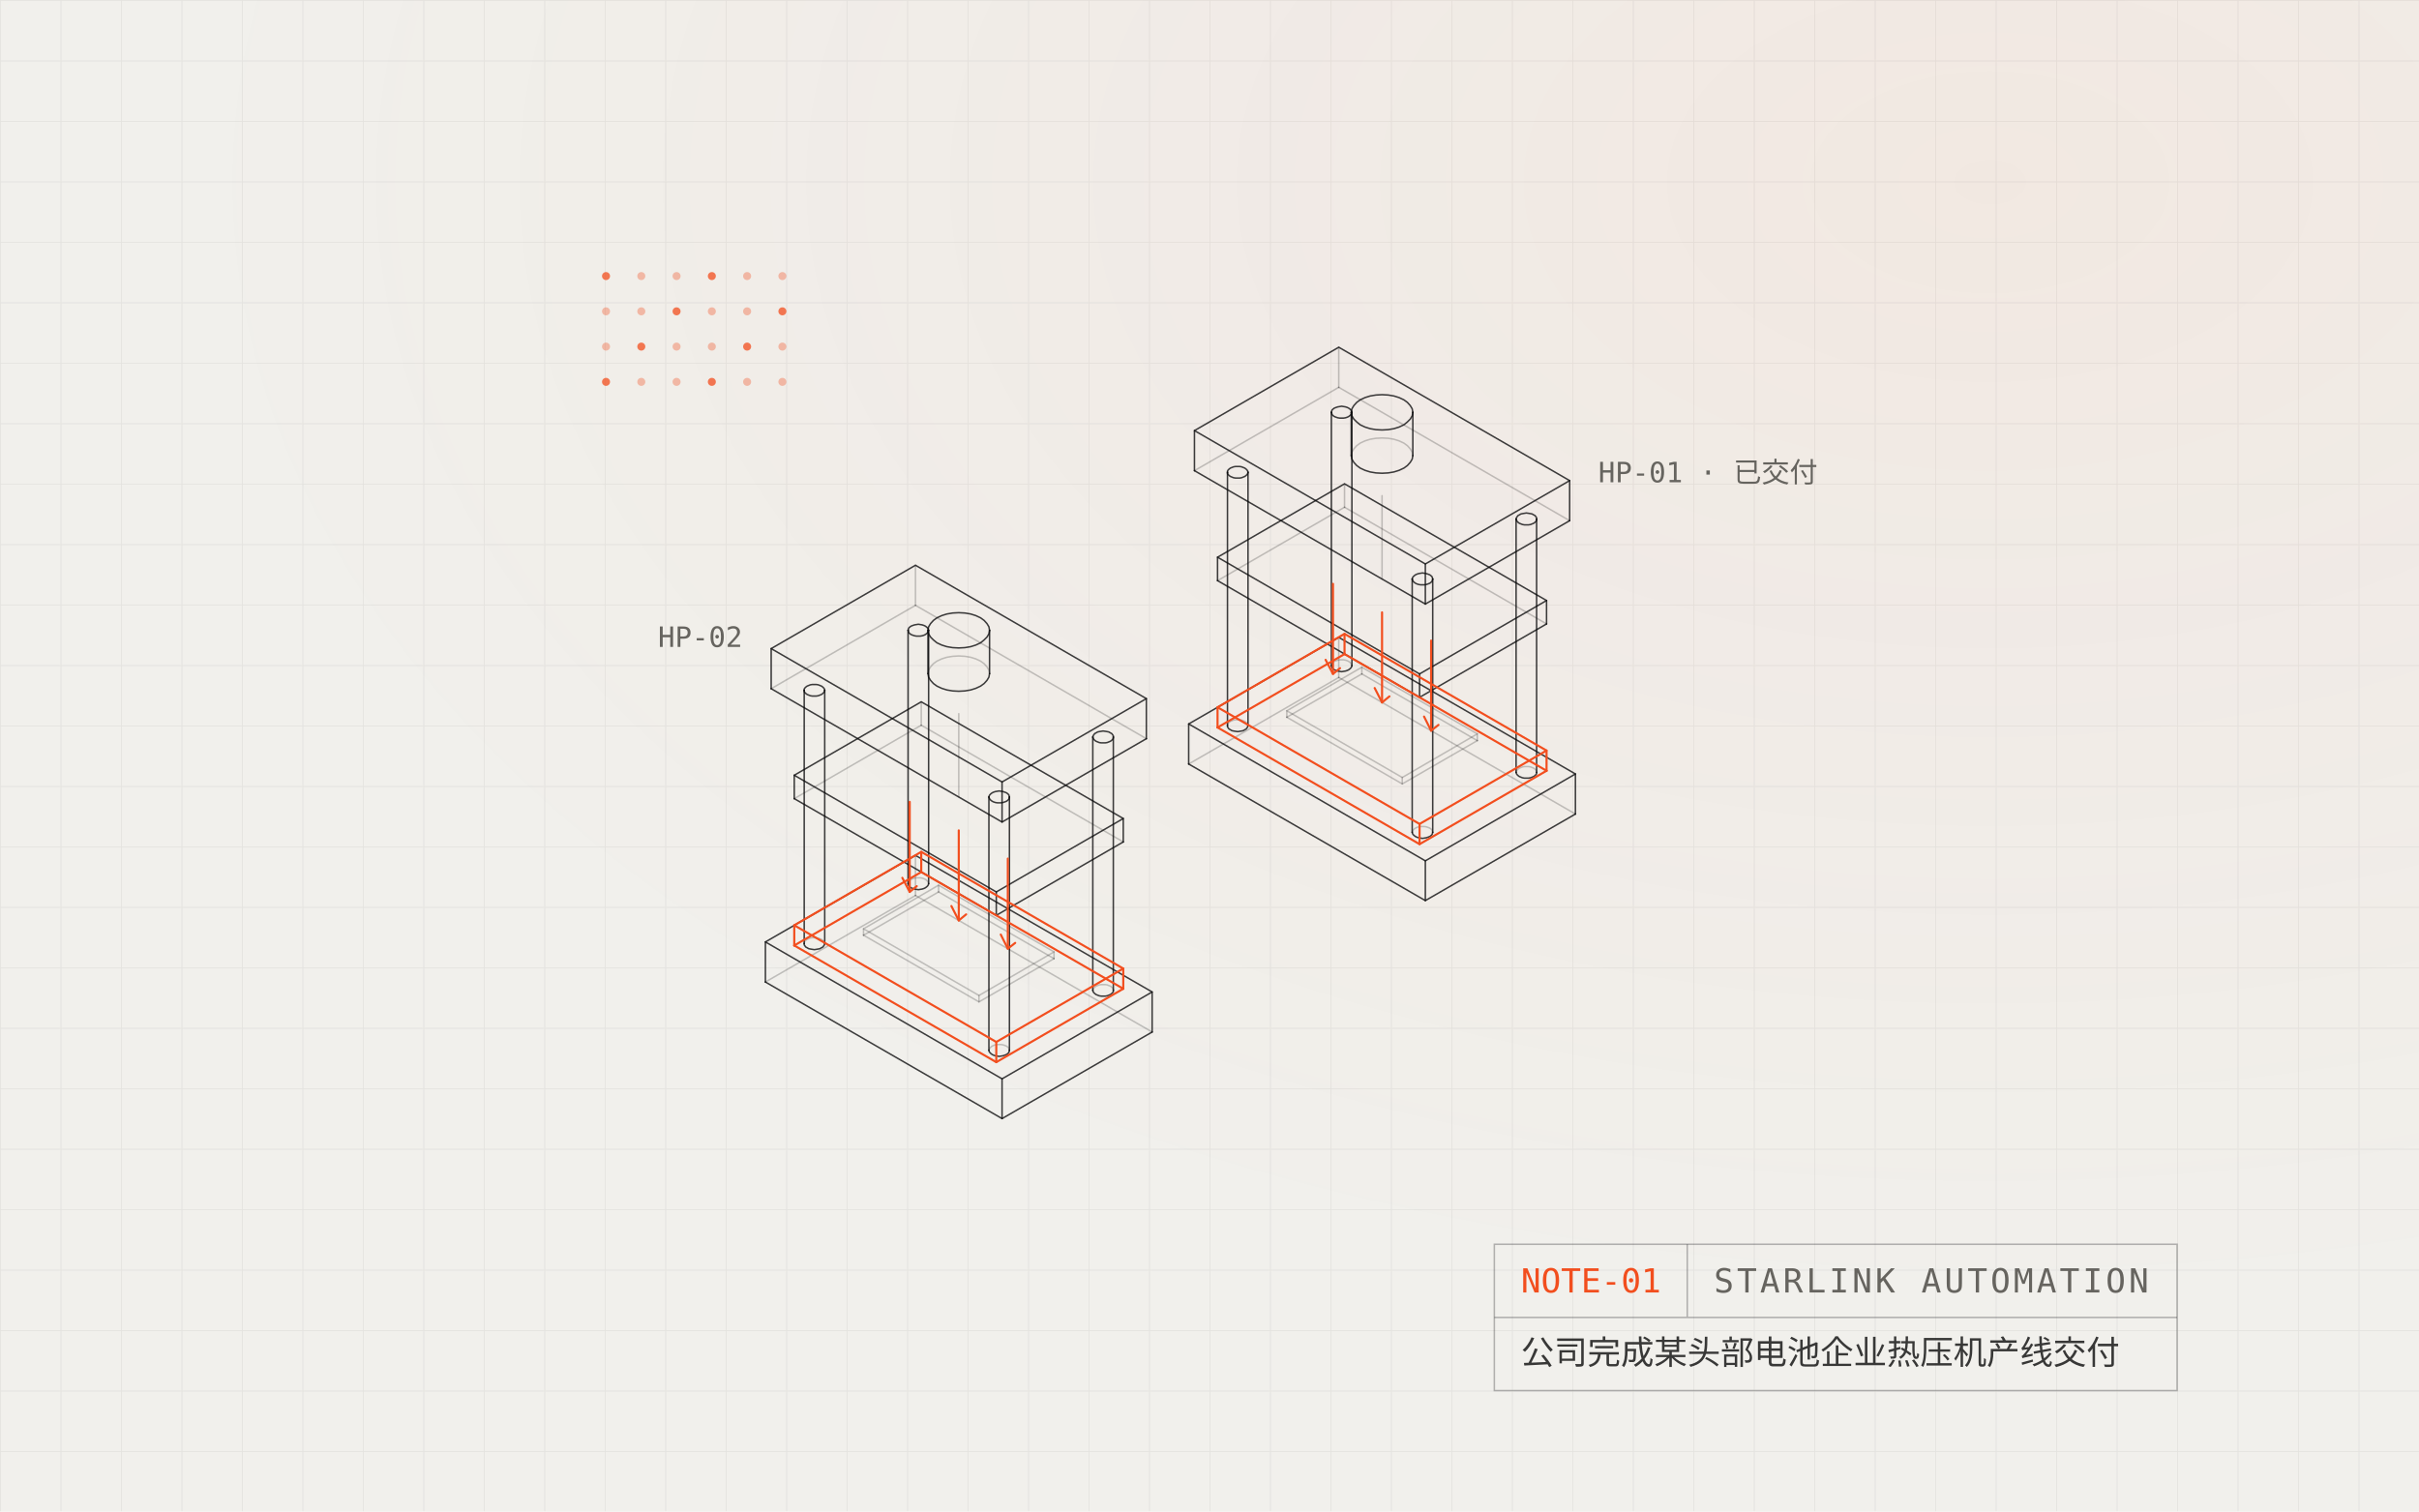
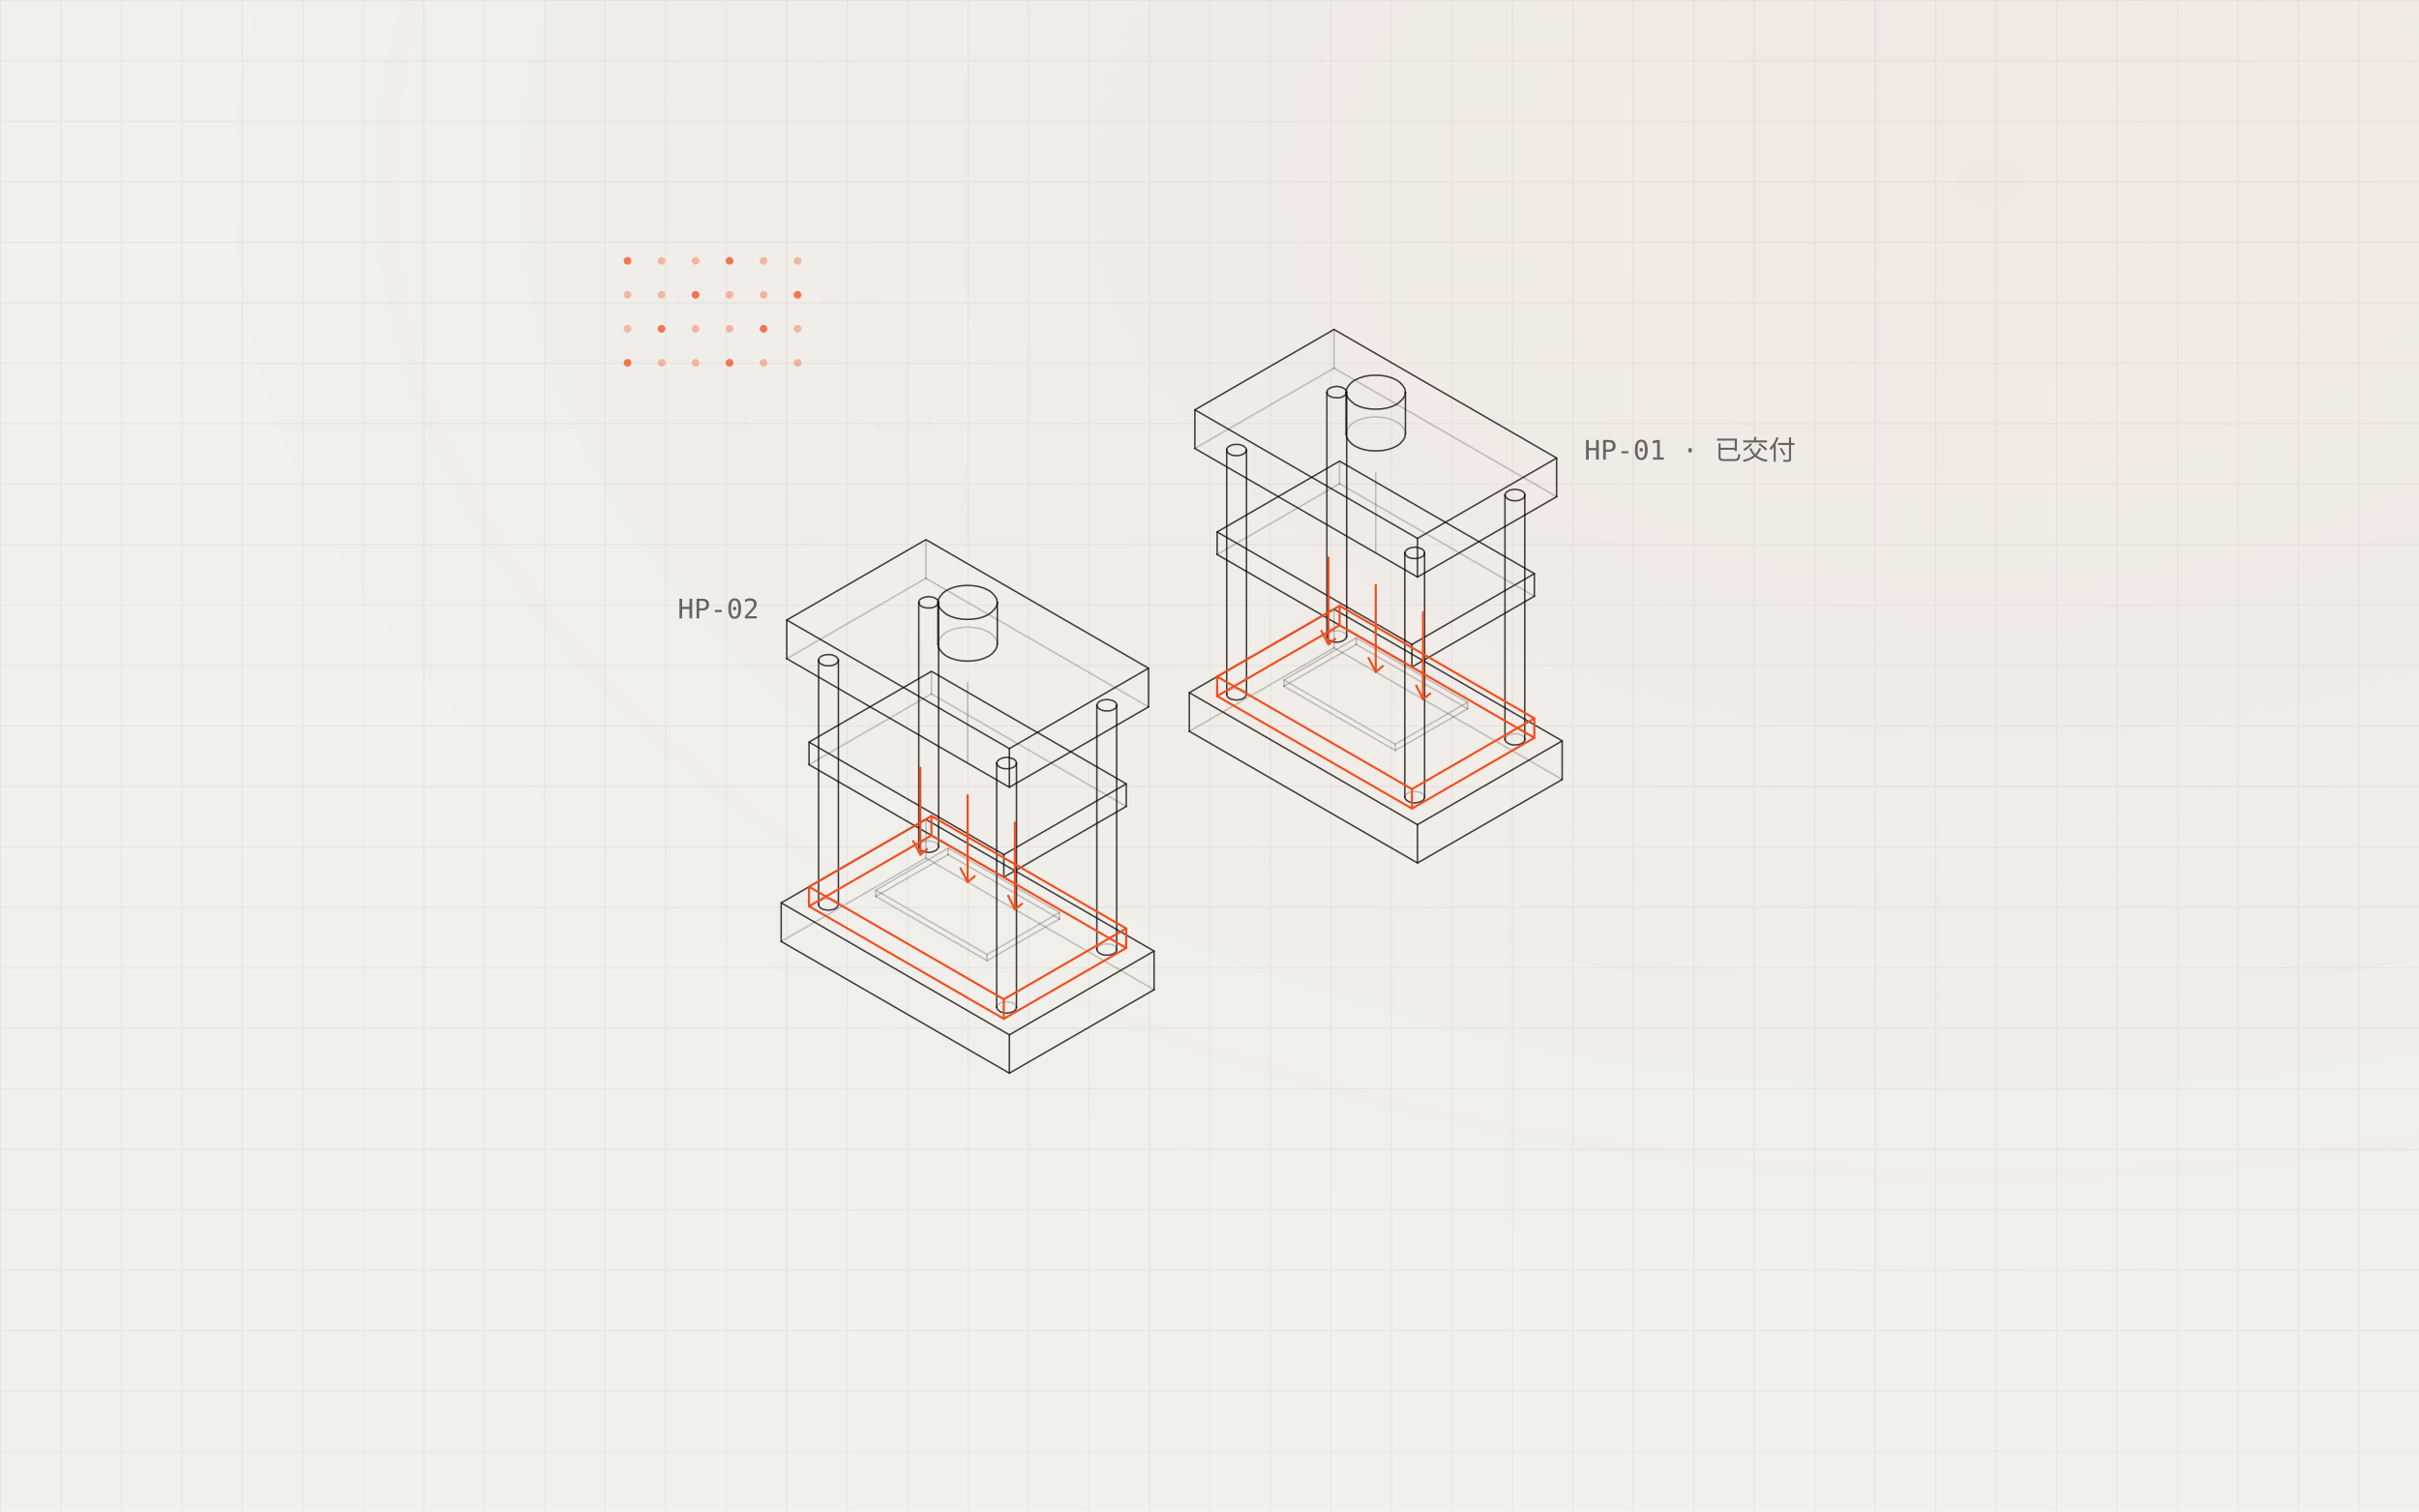
<svg xmlns="http://www.w3.org/2000/svg" width="1600" height="1000" viewBox="0 0 1600 1000" role="img" aria-label="公司完成某头部电池企业热压机产线交付">
  <defs>
    <pattern id="g" width="40" height="40" patternUnits="userSpaceOnUse">
      <path d="M40 0H0V40" fill="none" stroke="rgba(10,10,11,0.06)" stroke-width="1" />
    </pattern>
    <radialGradient id="glow" cx="0.82" cy="0.12" r="0.75">
      <stop offset="0" stop-color="#f24e1e" stop-opacity="0.05" />
      <stop offset="1" stop-color="#f24e1e" stop-opacity="0" />
    </radialGradient>
  </defs>
  <rect width="1600" height="1000" fill="#f1f0ec" />
  <rect width="1600" height="1000" fill="url(#g)" />
  <rect width="1600" height="1000" fill="url(#glow)" />
-   <g transform="translate(345.7 127.5) scale(2.121)">
+   <g transform="translate(361.9 119.4) scale(2.045)">
    <g fill="none" stroke-linecap="round" stroke-linejoin="round">
      <g stroke="#0a0a0b" stroke-opacity="0.22" stroke-width="1">
        <path d="M254.5 151.2 L328.3 193.8" vector-effect="non-scaling-stroke" />
        <path d="M254.5 151.2 L207.7 178.2" vector-effect="non-scaling-stroke" />
        <path d="M254.5 151.2 L254.5 138.7" vector-effect="non-scaling-stroke" />
        <path d="M252.2 147.5 L252.3 147.2 L252.4 146.8 L252.7 146.5 L253.1 146.2 L253.6 146 L254.2 145.8 L254.8 145.7 L255.4 145.7 L256 145.7 L256.6 145.8 L257.2 146 L257.6 146.2 L258 146.5 L258.3 146.8 L258.5 147.2 L258.6 147.5" vector-effect="non-scaling-stroke" />
        <path d="M219.8 166.2 L219.8 165.9 L220 165.5 L220.3 165.2 L220.7 164.9 L221.2 164.7 L221.7 164.5 L222.3 164.4 L223 164.4 L223.6 164.4 L224.2 164.5 L224.7 164.7 L225.2 164.9 L225.6 165.2 L225.9 165.5 L226.1 165.9 L226.2 166.2" vector-effect="non-scaling-stroke" />
        <path d="M309.8 180.8 L309.9 180.4 L310.1 180.1 L310.4 179.8 L310.8 179.5 L311.3 179.3 L311.8 179.1 L312.4 179 L313 179 L313.7 179 L314.3 179.1 L314.8 179.3 L315.3 179.5 L315.7 179.8 L316 180.1 L316.2 180.4 L316.2 180.8" vector-effect="non-scaling-stroke" />
        <path d="M277.4 199.5 L277.5 199.2 L277.7 198.8 L278 198.5 L278.4 198.2 L278.8 198 L279.4 197.8 L280 197.7 L280.6 197.7 L281.2 197.7 L281.8 197.8 L282.4 198 L282.9 198.2 L283.3 198.5 L283.6 198.8 L283.7 199.2 L283.8 199.5" vector-effect="non-scaling-stroke" />
        <path d="M254.5 60.7 L326.5 102.3" vector-effect="non-scaling-stroke" />
        <path d="M254.5 60.7 L209.5 86.7" vector-effect="non-scaling-stroke" />
        <path d="M254.5 60.7 L254.5 48.2" vector-effect="non-scaling-stroke" />
        <path d="M256.3 98.1 L319.3 134.5" vector-effect="non-scaling-stroke" />
        <path d="M256.3 98.1 L216.7 121" vector-effect="non-scaling-stroke" />
        <path d="M256.3 98.1 L256.3 90.8" vector-effect="non-scaling-stroke" />
        <path d="M297.7 170.9 L274.3 184.4 L238.3 163.6" vector-effect="non-scaling-stroke" />
        <path d="M261.7 148 L297.7 168.8 L274.3 182.4 L238.3 161.6 Z" vector-effect="non-scaling-stroke" />
        <path d="M297.7 170.9 L297.7 168.8" vector-effect="non-scaling-stroke" />
        <path d="M274.3 184.4 L274.3 182.4" vector-effect="non-scaling-stroke" />
        <path d="M238.3 163.6 L238.3 161.6" vector-effect="non-scaling-stroke" />
        <path d="M261.7 150.1 L297.7 170.9" vector-effect="non-scaling-stroke" />
        <path d="M261.7 150.1 L238.3 163.6" vector-effect="non-scaling-stroke" />
        <path d="M261.7 150.1 L261.7 148" vector-effect="non-scaling-stroke" />
        <path d="M258.4 82 L258.6 80.9 L259.2 79.9 L260.1 78.9 L261.2 78.1 L262.7 77.4 L264.3 76.9 L266.1 76.6 L268 76.5 L269.9 76.6 L271.7 76.9 L273.3 77.4 L274.8 78.1 L275.9 78.9 L276.8 79.9 L277.4 80.9 L277.6 82" vector-effect="non-scaling-stroke" />
        <path d="M268 120.5 L268 94.5" vector-effect="non-scaling-stroke" />
        <path d="M122.5 219.2 L196.3 261.8" vector-effect="non-scaling-stroke" />
        <path d="M122.5 219.2 L75.7 246.2" vector-effect="non-scaling-stroke" />
        <path d="M122.5 219.2 L122.5 206.7" vector-effect="non-scaling-stroke" />
        <path d="M120.2 215.5 L120.3 215.2 L120.4 214.8 L120.7 214.5 L121.1 214.2 L121.6 214 L122.2 213.8 L122.8 213.7 L123.4 213.7 L124 213.7 L124.6 213.8 L125.2 214 L125.6 214.2 L126 214.5 L126.3 214.8 L126.5 215.2 L126.6 215.5" vector-effect="non-scaling-stroke" />
        <path d="M87.8 234.2 L87.8 233.9 L88 233.5 L88.3 233.2 L88.7 232.9 L89.2 232.7 L89.7 232.5 L90.3 232.4 L91 232.4 L91.6 232.4 L92.2 232.5 L92.7 232.7 L93.2 232.9 L93.6 233.2 L93.9 233.5 L94.1 233.9 L94.2 234.2" vector-effect="non-scaling-stroke" />
        <path d="M177.8 248.8 L177.9 248.4 L178.1 248.1 L178.4 247.8 L178.8 247.5 L179.3 247.3 L179.8 247.1 L180.4 247 L181 247 L181.7 247 L182.3 247.1 L182.8 247.3 L183.3 247.5 L183.7 247.8 L184 248.1 L184.2 248.4 L184.2 248.8" vector-effect="non-scaling-stroke" />
        <path d="M145.4 267.5 L145.5 267.2 L145.7 266.8 L146 266.5 L146.4 266.2 L146.8 266 L147.4 265.8 L148 265.7 L148.6 265.7 L149.2 265.7 L149.8 265.8 L150.4 266 L150.9 266.2 L151.3 266.5 L151.6 266.8 L151.7 267.2 L151.8 267.5" vector-effect="non-scaling-stroke" />
        <path d="M122.5 128.7 L194.5 170.3" vector-effect="non-scaling-stroke" />
        <path d="M122.5 128.7 L77.5 154.7" vector-effect="non-scaling-stroke" />
        <path d="M122.5 128.7 L122.5 116.2" vector-effect="non-scaling-stroke" />
        <path d="M124.3 166.1 L187.3 202.5" vector-effect="non-scaling-stroke" />
        <path d="M124.3 166.1 L84.7 189" vector-effect="non-scaling-stroke" />
        <path d="M124.3 166.1 L124.3 158.8" vector-effect="non-scaling-stroke" />
        <path d="M165.7 238.9 L142.3 252.4 L106.3 231.6" vector-effect="non-scaling-stroke" />
        <path d="M129.7 216 L165.7 236.8 L142.3 250.4 L106.3 229.6 Z" vector-effect="non-scaling-stroke" />
        <path d="M165.7 238.9 L165.7 236.8" vector-effect="non-scaling-stroke" />
        <path d="M142.3 252.4 L142.3 250.4" vector-effect="non-scaling-stroke" />
        <path d="M106.3 231.6 L106.3 229.6" vector-effect="non-scaling-stroke" />
        <path d="M129.7 218.1 L165.7 238.9" vector-effect="non-scaling-stroke" />
        <path d="M129.7 218.1 L106.3 231.6" vector-effect="non-scaling-stroke" />
        <path d="M129.7 218.1 L129.7 216" vector-effect="non-scaling-stroke" />
        <path d="M126.4 150 L126.6 148.9 L127.2 147.9 L128.1 146.9 L129.2 146.1 L130.7 145.4 L132.3 144.9 L134.1 144.6 L136 144.5 L137.9 144.6 L139.7 144.9 L141.3 145.4 L142.8 146.1 L143.9 146.9 L144.8 147.9 L145.4 148.9 L145.6 150" vector-effect="non-scaling-stroke" />
        <path d="M136 188.5 L136 162.5" vector-effect="non-scaling-stroke" />
      </g>
      <g stroke="#0a0a0b" stroke-opacity="0.78" stroke-width="1">
        <path d="M328.3 193.8 L281.5 220.8 L207.7 178.2" vector-effect="non-scaling-stroke" />
        <path d="M254.5 138.7 L328.3 181.3 L281.5 208.4 L207.7 165.7 Z" vector-effect="non-scaling-stroke" />
        <path d="M328.3 193.8 L328.3 181.3" vector-effect="non-scaling-stroke" />
        <path d="M281.5 220.8 L281.5 208.4" vector-effect="non-scaling-stroke" />
        <path d="M207.7 178.2 L207.7 165.7" vector-effect="non-scaling-stroke" />
        <path d="M258.6 68.5 L258.5 68.8 L258.3 69.2 L258 69.5 L257.6 69.8 L257.2 70 L256.6 70.2 L256 70.3 L255.4 70.3 L254.8 70.3 L254.2 70.2 L253.6 70 L253.1 69.8 L252.7 69.5 L252.4 69.2 L252.3 68.8 L252.2 68.5" vector-effect="non-scaling-stroke" />
        <path d="M252.2 68.5 L252.3 68.1 L252.4 67.8 L252.7 67.5 L253.1 67.2 L253.6 67 L254.2 66.8 L254.8 66.7 L255.4 66.6 L256 66.7 L256.6 66.8 L257.2 67 L257.6 67.2 L258 67.5 L258.3 67.8 L258.5 68.1 L258.6 68.5" vector-effect="non-scaling-stroke" />
        <path d="M258.6 147.5 L258.5 147.9 L258.3 148.2 L258 148.5 L257.6 148.8 L257.2 149 L256.6 149.2 L256 149.3 L255.4 149.4 L254.8 149.3 L254.2 149.2 L253.6 149 L253.1 148.8 L252.7 148.5 L252.4 148.2 L252.3 147.9 L252.2 147.5" vector-effect="non-scaling-stroke" />
        <path d="M258.6 147.5 L258.6 68.5" vector-effect="non-scaling-stroke" />
        <path d="M252.2 147.5 L252.2 68.5" vector-effect="non-scaling-stroke" />
        <path d="M226.2 87.2 L226.1 87.6 L225.9 87.9 L225.6 88.2 L225.2 88.5 L224.7 88.7 L224.2 88.9 L223.6 89 L223 89 L222.3 89 L221.7 88.9 L221.2 88.7 L220.7 88.5 L220.3 88.2 L220 87.9 L219.8 87.6 L219.8 87.2" vector-effect="non-scaling-stroke" />
        <path d="M219.8 87.2 L219.8 86.8 L220 86.5 L220.3 86.2 L220.7 85.9 L221.2 85.7 L221.7 85.5 L222.3 85.4 L223 85.4 L223.6 85.4 L224.2 85.5 L224.7 85.7 L225.2 85.9 L225.6 86.2 L225.9 86.5 L226.1 86.8 L226.2 87.2" vector-effect="non-scaling-stroke" />
        <path d="M226.2 166.2 L226.1 166.6 L225.9 166.9 L225.6 167.3 L225.2 167.5 L224.7 167.8 L224.2 167.9 L223.6 168 L223 168.1 L222.3 168 L221.7 167.9 L221.2 167.8 L220.7 167.5 L220.3 167.3 L220 166.9 L219.8 166.6 L219.8 166.2" vector-effect="non-scaling-stroke" />
        <path d="M226.2 166.2 L226.2 87.2" vector-effect="non-scaling-stroke" />
        <path d="M219.8 166.2 L219.8 87.2" vector-effect="non-scaling-stroke" />
        <path d="M316.2 101.8 L316.2 102.1 L316 102.5 L315.7 102.8 L315.3 103.1 L314.8 103.3 L314.3 103.5 L313.7 103.6 L313 103.6 L312.4 103.6 L311.8 103.5 L311.3 103.3 L310.8 103.1 L310.4 102.8 L310.1 102.5 L309.9 102.1 L309.8 101.8" vector-effect="non-scaling-stroke" />
        <path d="M309.8 101.8 L309.9 101.4 L310.1 101.1 L310.4 100.7 L310.8 100.5 L311.3 100.2 L311.8 100.1 L312.4 100 L313 99.9 L313.7 100 L314.3 100.1 L314.8 100.2 L315.3 100.5 L315.7 100.7 L316 101.1 L316.2 101.4 L316.2 101.8" vector-effect="non-scaling-stroke" />
        <path d="M316.2 180.8 L316.2 181.2 L316 181.5 L315.7 181.8 L315.3 182.1 L314.8 182.3 L314.3 182.5 L313.7 182.6 L313 182.6 L312.4 182.6 L311.8 182.5 L311.3 182.3 L310.8 182.1 L310.4 181.8 L310.1 181.5 L309.9 181.2 L309.8 180.8" vector-effect="non-scaling-stroke" />
        <path d="M316.2 180.8 L316.2 101.8" vector-effect="non-scaling-stroke" />
        <path d="M309.8 180.8 L309.8 101.8" vector-effect="non-scaling-stroke" />
        <path d="M283.8 120.5 L283.7 120.8 L283.6 121.2 L283.3 121.5 L282.9 121.8 L282.4 122 L281.8 122.2 L281.2 122.3 L280.6 122.3 L280 122.3 L279.4 122.2 L278.8 122 L278.4 121.8 L278 121.5 L277.7 121.2 L277.5 120.8 L277.4 120.5" vector-effect="non-scaling-stroke" />
        <path d="M277.4 120.5 L277.5 120.1 L277.7 119.8 L278 119.5 L278.4 119.2 L278.8 119 L279.4 118.8 L280 118.7 L280.6 118.6 L281.2 118.7 L281.8 118.8 L282.4 119 L282.9 119.2 L283.3 119.5 L283.6 119.8 L283.7 120.1 L283.8 120.5" vector-effect="non-scaling-stroke" />
        <path d="M283.8 199.5 L283.7 199.9 L283.6 200.2 L283.3 200.5 L282.9 200.8 L282.4 201 L281.8 201.2 L281.2 201.3 L280.6 201.4 L280 201.3 L279.4 201.2 L278.8 201 L278.4 200.8 L278 200.5 L277.7 200.2 L277.5 199.9 L277.4 199.5" vector-effect="non-scaling-stroke" />
        <path d="M283.8 199.5 L283.8 120.5" vector-effect="non-scaling-stroke" />
        <path d="M277.4 199.5 L277.4 120.5" vector-effect="non-scaling-stroke" />
        <path d="M326.5 102.3 L281.5 128.3 L209.5 86.7" vector-effect="non-scaling-stroke" />
        <path d="M254.5 48.2 L326.5 89.8 L281.5 115.8 L209.5 74.2 Z" vector-effect="non-scaling-stroke" />
        <path d="M326.5 102.3 L326.5 89.8" vector-effect="non-scaling-stroke" />
        <path d="M281.5 128.3 L281.5 115.8" vector-effect="non-scaling-stroke" />
        <path d="M209.5 86.7 L209.5 74.2" vector-effect="non-scaling-stroke" />
        <path d="M319.3 134.5 L279.7 157.4 L216.7 121" vector-effect="non-scaling-stroke" />
        <path d="M256.3 90.8 L319.3 127.2 L279.7 150.1 L216.7 113.7 Z" vector-effect="non-scaling-stroke" />
        <path d="M319.3 134.5 L319.3 127.2" vector-effect="non-scaling-stroke" />
        <path d="M279.7 157.4 L279.7 150.1" vector-effect="non-scaling-stroke" />
        <path d="M216.7 121 L216.7 113.7" vector-effect="non-scaling-stroke" />
        <path d="M277.6 68.5 L277.4 69.6 L276.8 70.6 L275.9 71.5 L274.8 72.4 L273.3 73.1 L271.7 73.6 L269.9 73.9 L268 74 L266.1 73.9 L264.3 73.6 L262.7 73.1 L261.2 72.4 L260.1 71.5 L259.2 70.6 L258.6 69.6 L258.4 68.5" vector-effect="non-scaling-stroke" />
        <path d="M258.4 68.5 L258.6 67.4 L259.2 66.4 L260.1 65.4 L261.2 64.6 L262.7 63.9 L264.3 63.4 L266.1 63.1 L268 63 L269.9 63.1 L271.7 63.4 L273.3 63.9 L274.8 64.6 L275.9 65.4 L276.8 66.4 L277.4 67.4 L277.6 68.5" vector-effect="non-scaling-stroke" />
        <path d="M277.6 82 L277.4 83.1 L276.8 84.1 L275.9 85.1 L274.8 85.9 L273.3 86.6 L271.7 87.1 L269.9 87.4 L268 87.5 L266.1 87.4 L264.3 87.1 L262.7 86.6 L261.2 85.9 L260.1 85.1 L259.2 84.1 L258.6 83.1 L258.4 82" vector-effect="non-scaling-stroke" />
        <path d="M277.6 82 L277.6 68.5" vector-effect="non-scaling-stroke" />
        <path d="M258.4 82 L258.4 68.5" vector-effect="non-scaling-stroke" />
        <path d="M196.3 261.8 L149.5 288.8 L75.7 246.2" vector-effect="non-scaling-stroke" />
        <path d="M122.5 206.7 L196.3 249.3 L149.5 276.4 L75.7 233.7 Z" vector-effect="non-scaling-stroke" />
        <path d="M196.3 261.8 L196.3 249.3" vector-effect="non-scaling-stroke" />
        <path d="M149.5 288.8 L149.5 276.4" vector-effect="non-scaling-stroke" />
        <path d="M75.7 246.2 L75.7 233.7" vector-effect="non-scaling-stroke" />
        <path d="M126.6 136.5 L126.5 136.8 L126.3 137.2 L126 137.5 L125.6 137.8 L125.2 138 L124.6 138.2 L124 138.3 L123.4 138.3 L122.8 138.3 L122.2 138.2 L121.6 138 L121.1 137.8 L120.7 137.5 L120.4 137.2 L120.3 136.8 L120.2 136.5" vector-effect="non-scaling-stroke" />
        <path d="M120.2 136.5 L120.3 136.1 L120.4 135.8 L120.7 135.5 L121.1 135.2 L121.6 135 L122.2 134.8 L122.8 134.7 L123.4 134.6 L124 134.7 L124.6 134.8 L125.2 135 L125.6 135.2 L126 135.5 L126.3 135.8 L126.5 136.1 L126.6 136.5" vector-effect="non-scaling-stroke" />
        <path d="M126.6 215.5 L126.5 215.9 L126.3 216.2 L126 216.5 L125.6 216.8 L125.2 217 L124.6 217.2 L124 217.3 L123.4 217.4 L122.8 217.3 L122.2 217.2 L121.6 217 L121.1 216.8 L120.7 216.5 L120.4 216.2 L120.3 215.9 L120.2 215.5" vector-effect="non-scaling-stroke" />
        <path d="M126.6 215.5 L126.6 136.5" vector-effect="non-scaling-stroke" />
        <path d="M120.2 215.5 L120.2 136.5" vector-effect="non-scaling-stroke" />
        <path d="M94.2 155.2 L94.1 155.6 L93.9 155.9 L93.6 156.2 L93.2 156.5 L92.7 156.7 L92.2 156.9 L91.6 157 L91 157 L90.3 157 L89.7 156.9 L89.2 156.7 L88.7 156.5 L88.3 156.2 L88 155.9 L87.8 155.6 L87.8 155.2" vector-effect="non-scaling-stroke" />
        <path d="M87.8 155.2 L87.8 154.8 L88 154.5 L88.3 154.2 L88.7 153.9 L89.2 153.7 L89.7 153.5 L90.3 153.4 L91 153.4 L91.6 153.4 L92.2 153.5 L92.7 153.7 L93.2 153.9 L93.6 154.2 L93.9 154.5 L94.1 154.8 L94.2 155.2" vector-effect="non-scaling-stroke" />
        <path d="M94.2 234.2 L94.1 234.6 L93.9 234.9 L93.6 235.3 L93.2 235.5 L92.7 235.8 L92.2 235.9 L91.6 236 L91 236.1 L90.3 236 L89.7 235.9 L89.2 235.8 L88.7 235.5 L88.3 235.3 L88 234.9 L87.8 234.6 L87.8 234.2" vector-effect="non-scaling-stroke" />
        <path d="M94.2 234.2 L94.2 155.2" vector-effect="non-scaling-stroke" />
        <path d="M87.8 234.2 L87.8 155.2" vector-effect="non-scaling-stroke" />
        <path d="M184.2 169.8 L184.2 170.1 L184 170.5 L183.7 170.8 L183.3 171.1 L182.8 171.3 L182.3 171.5 L181.7 171.6 L181 171.6 L180.4 171.6 L179.8 171.5 L179.3 171.3 L178.8 171.1 L178.4 170.8 L178.1 170.5 L177.9 170.1 L177.8 169.8" vector-effect="non-scaling-stroke" />
        <path d="M177.8 169.8 L177.9 169.4 L178.1 169.1 L178.4 168.7 L178.8 168.5 L179.3 168.2 L179.8 168.1 L180.4 168 L181 167.9 L181.7 168 L182.3 168.1 L182.8 168.2 L183.3 168.5 L183.7 168.7 L184 169.1 L184.2 169.4 L184.2 169.8" vector-effect="non-scaling-stroke" />
        <path d="M184.2 248.8 L184.2 249.2 L184 249.5 L183.7 249.8 L183.3 250.1 L182.8 250.3 L182.3 250.5 L181.7 250.6 L181 250.6 L180.4 250.6 L179.8 250.5 L179.3 250.3 L178.8 250.1 L178.4 249.8 L178.1 249.5 L177.9 249.2 L177.8 248.8" vector-effect="non-scaling-stroke" />
        <path d="M184.2 248.8 L184.2 169.8" vector-effect="non-scaling-stroke" />
        <path d="M177.8 248.8 L177.8 169.8" vector-effect="non-scaling-stroke" />
        <path d="M151.8 188.5 L151.7 188.8 L151.6 189.2 L151.3 189.5 L150.9 189.8 L150.4 190 L149.8 190.2 L149.2 190.3 L148.6 190.3 L148 190.3 L147.4 190.2 L146.8 190 L146.4 189.8 L146 189.5 L145.7 189.2 L145.5 188.8 L145.4 188.5" vector-effect="non-scaling-stroke" />
        <path d="M145.4 188.5 L145.5 188.1 L145.7 187.8 L146 187.5 L146.4 187.2 L146.8 187 L147.4 186.8 L148 186.7 L148.6 186.6 L149.2 186.7 L149.8 186.8 L150.4 187 L150.9 187.2 L151.3 187.5 L151.6 187.8 L151.7 188.1 L151.8 188.5" vector-effect="non-scaling-stroke" />
        <path d="M151.8 267.5 L151.7 267.9 L151.6 268.2 L151.3 268.5 L150.9 268.8 L150.4 269 L149.8 269.2 L149.2 269.3 L148.6 269.4 L148 269.3 L147.4 269.2 L146.8 269 L146.4 268.8 L146 268.5 L145.7 268.2 L145.5 267.9 L145.4 267.5" vector-effect="non-scaling-stroke" />
        <path d="M151.8 267.5 L151.8 188.5" vector-effect="non-scaling-stroke" />
        <path d="M145.4 267.5 L145.4 188.5" vector-effect="non-scaling-stroke" />
        <path d="M194.5 170.3 L149.5 196.3 L77.5 154.7" vector-effect="non-scaling-stroke" />
        <path d="M122.5 116.2 L194.5 157.8 L149.5 183.8 L77.5 142.2 Z" vector-effect="non-scaling-stroke" />
        <path d="M194.5 170.3 L194.5 157.8" vector-effect="non-scaling-stroke" />
        <path d="M149.5 196.3 L149.5 183.8" vector-effect="non-scaling-stroke" />
        <path d="M77.5 154.7 L77.5 142.2" vector-effect="non-scaling-stroke" />
        <path d="M187.3 202.5 L147.7 225.4 L84.7 189" vector-effect="non-scaling-stroke" />
        <path d="M124.3 158.8 L187.3 195.2 L147.7 218.1 L84.7 181.7 Z" vector-effect="non-scaling-stroke" />
        <path d="M187.3 202.5 L187.3 195.2" vector-effect="non-scaling-stroke" />
        <path d="M147.7 225.4 L147.7 218.1" vector-effect="non-scaling-stroke" />
        <path d="M84.7 189 L84.7 181.7" vector-effect="non-scaling-stroke" />
        <path d="M145.6 136.5 L145.4 137.6 L144.8 138.6 L143.9 139.5 L142.8 140.4 L141.3 141.1 L139.7 141.6 L137.9 141.9 L136 142 L134.1 141.9 L132.3 141.6 L130.7 141.1 L129.2 140.4 L128.1 139.5 L127.2 138.6 L126.6 137.6 L126.4 136.5" vector-effect="non-scaling-stroke" />
        <path d="M126.4 136.5 L126.6 135.4 L127.2 134.4 L128.1 133.4 L129.2 132.6 L130.7 131.9 L132.3 131.4 L134.1 131.1 L136 131 L137.9 131.1 L139.7 131.4 L141.3 131.9 L142.8 132.6 L143.9 133.4 L144.8 134.4 L145.4 135.4 L145.6 136.5" vector-effect="non-scaling-stroke" />
        <path d="M145.6 150 L145.4 151.1 L144.8 152.1 L143.9 153.1 L142.8 153.9 L141.3 154.6 L139.7 155.1 L137.9 155.4 L136 155.5 L134.1 155.4 L132.3 155.1 L130.7 154.6 L129.2 153.9 L128.1 153.1 L127.2 152.1 L126.6 151.1 L126.4 150" vector-effect="non-scaling-stroke" />
        <path d="M145.6 150 L145.6 136.5" vector-effect="non-scaling-stroke" />
        <path d="M126.4 150 L126.4 136.5" vector-effect="non-scaling-stroke" />
      </g>
      <g stroke="#f24e1e" stroke-opacity="1" stroke-width="1.4">
        <path d="M319.3 180.3 L279.7 203.2 L216.7 166.8" vector-effect="non-scaling-stroke" />
        <path d="M256.3 137.6 L319.3 174 L279.7 196.9 L216.7 160.5 Z" vector-effect="non-scaling-stroke" />
        <path d="M319.3 180.3 L319.3 174" vector-effect="non-scaling-stroke" />
        <path d="M279.7 203.2 L279.7 196.9" vector-effect="non-scaling-stroke" />
        <path d="M216.7 166.8 L216.7 160.5" vector-effect="non-scaling-stroke" />
        <path d="M256.3 143.9 L319.3 180.3" vector-effect="non-scaling-stroke" />
        <path d="M256.3 143.9 L216.7 166.8" vector-effect="non-scaling-stroke" />
        <path d="M256.3 143.9 L256.3 137.6" vector-effect="non-scaling-stroke" />
        <path d="M252.7 122 L252.7 150.1" vector-effect="non-scaling-stroke" />
        <path d="M250.4 145.7 L252.7 150.1 L254.9 148.3" vector-effect="non-scaling-stroke" />
        <path d="M268 130.9 L268 159" vector-effect="non-scaling-stroke" />
        <path d="M265.7 154.5 L268 159 L270.3 157.1" vector-effect="non-scaling-stroke" />
        <path d="M283.3 139.7 L283.3 167.8" vector-effect="non-scaling-stroke" />
        <path d="M281.1 163.4 L283.3 167.8 L285.6 166" vector-effect="non-scaling-stroke" />
        <path d="M187.3 248.3 L147.7 271.2 L84.7 234.8" vector-effect="non-scaling-stroke" />
        <path d="M124.3 205.6 L187.3 242 L147.7 264.9 L84.7 228.5 Z" vector-effect="non-scaling-stroke" />
        <path d="M187.3 248.3 L187.3 242" vector-effect="non-scaling-stroke" />
        <path d="M147.7 271.2 L147.7 264.9" vector-effect="non-scaling-stroke" />
        <path d="M84.7 234.8 L84.7 228.5" vector-effect="non-scaling-stroke" />
        <path d="M124.3 211.9 L187.3 248.3" vector-effect="non-scaling-stroke" />
        <path d="M124.3 211.9 L84.7 234.8" vector-effect="non-scaling-stroke" />
        <path d="M124.3 211.9 L124.3 205.6" vector-effect="non-scaling-stroke" />
        <path d="M120.7 190 L120.7 218.1" vector-effect="non-scaling-stroke" />
        <path d="M118.4 213.7 L120.7 218.1 L122.9 216.3" vector-effect="non-scaling-stroke" />
        <path d="M136 198.9 L136 227" vector-effect="non-scaling-stroke" />
        <path d="M133.7 222.5 L136 227 L138.3 225.1" vector-effect="non-scaling-stroke" />
        <path d="M151.3 207.7 L151.3 235.8" vector-effect="non-scaling-stroke" />
        <path d="M149.1 231.4 L151.3 235.8 L153.6 234" vector-effect="non-scaling-stroke" />
      </g>
    </g>
    <circle cx="26" cy="26" r="1.25" fill="#f24e1e" fill-opacity="0.75" />
    <circle cx="37" cy="26" r="1.25" fill="#f24e1e" fill-opacity="0.34" />
    <circle cx="48" cy="26" r="1.25" fill="#f24e1e" fill-opacity="0.34" />
    <circle cx="59" cy="26" r="1.25" fill="#f24e1e" fill-opacity="0.75" />
    <circle cx="70" cy="26" r="1.25" fill="#f24e1e" fill-opacity="0.34" />
    <circle cx="81" cy="26" r="1.25" fill="#f24e1e" fill-opacity="0.34" />
    <circle cx="26" cy="37" r="1.25" fill="#f24e1e" fill-opacity="0.34" />
    <circle cx="37" cy="37" r="1.25" fill="#f24e1e" fill-opacity="0.34" />
    <circle cx="48" cy="37" r="1.25" fill="#f24e1e" fill-opacity="0.75" />
    <circle cx="59" cy="37" r="1.25" fill="#f24e1e" fill-opacity="0.34" />
    <circle cx="70" cy="37" r="1.25" fill="#f24e1e" fill-opacity="0.34" />
    <circle cx="81" cy="37" r="1.25" fill="#f24e1e" fill-opacity="0.75" />
    <circle cx="26" cy="48" r="1.25" fill="#f24e1e" fill-opacity="0.34" />
    <circle cx="37" cy="48" r="1.25" fill="#f24e1e" fill-opacity="0.75" />
    <circle cx="48" cy="48" r="1.25" fill="#f24e1e" fill-opacity="0.34" />
    <circle cx="59" cy="48" r="1.25" fill="#f24e1e" fill-opacity="0.34" />
    <circle cx="70" cy="48" r="1.25" fill="#f24e1e" fill-opacity="0.75" />
    <circle cx="81" cy="48" r="1.25" fill="#f24e1e" fill-opacity="0.34" />
    <circle cx="26" cy="59" r="1.25" fill="#f24e1e" fill-opacity="0.75" />
    <circle cx="37" cy="59" r="1.25" fill="#f24e1e" fill-opacity="0.34" />
    <circle cx="48" cy="59" r="1.25" fill="#f24e1e" fill-opacity="0.34" />
    <circle cx="59" cy="59" r="1.25" fill="#f24e1e" fill-opacity="0.75" />
    <circle cx="70" cy="59" r="1.25" fill="#f24e1e" fill-opacity="0.34" />
    <circle cx="81" cy="59" r="1.25" fill="#f24e1e" fill-opacity="0.34" />
    <text x="335.444" y="90.32" font-size="8.75" font-family="ui-monospace,SFMono-Regular,Menlo,Consolas,monospace" fill="#66645f">HP-01 · 已交付</text>
    <text x="68.556" y="141.68" font-size="8.75" font-family="ui-monospace,SFMono-Regular,Menlo,Consolas,monospace" text-anchor="end" fill="#66645f">HP-02</text>
  </g>
-   <g fill="none" stroke="rgba(10,10,11,0.28)" stroke-width="1">
-     <rect x="988.4" y="823.2" width="451.6" height="96.8" />
-     <path d="M988.4 871.6H1440.0M1116.0 823.2V871.6" />
-   </g>
-   <g font-size="22.0">
-     <text x="1006.0" y="855.1" font-family="ui-monospace,SFMono-Regular,Menlo,Consolas,monospace" fill="#f24e1e">NOTE-01</text>
-     <text x="1133.6" y="855.1" font-family="ui-monospace,SFMono-Regular,Menlo,Consolas,monospace" letter-spacing="2" fill="#66645f">STARLINK AUTOMATION</text>
-     <text x="1006.0" y="902.6" font-family="-apple-system,'PingFang SC','Noto Sans SC','Microsoft YaHei',sans-serif" fill="#0a0a0b" fill-opacity="0.8">公司完成某头部电池企业热压机产线交付</text>
-   </g>
</svg>
